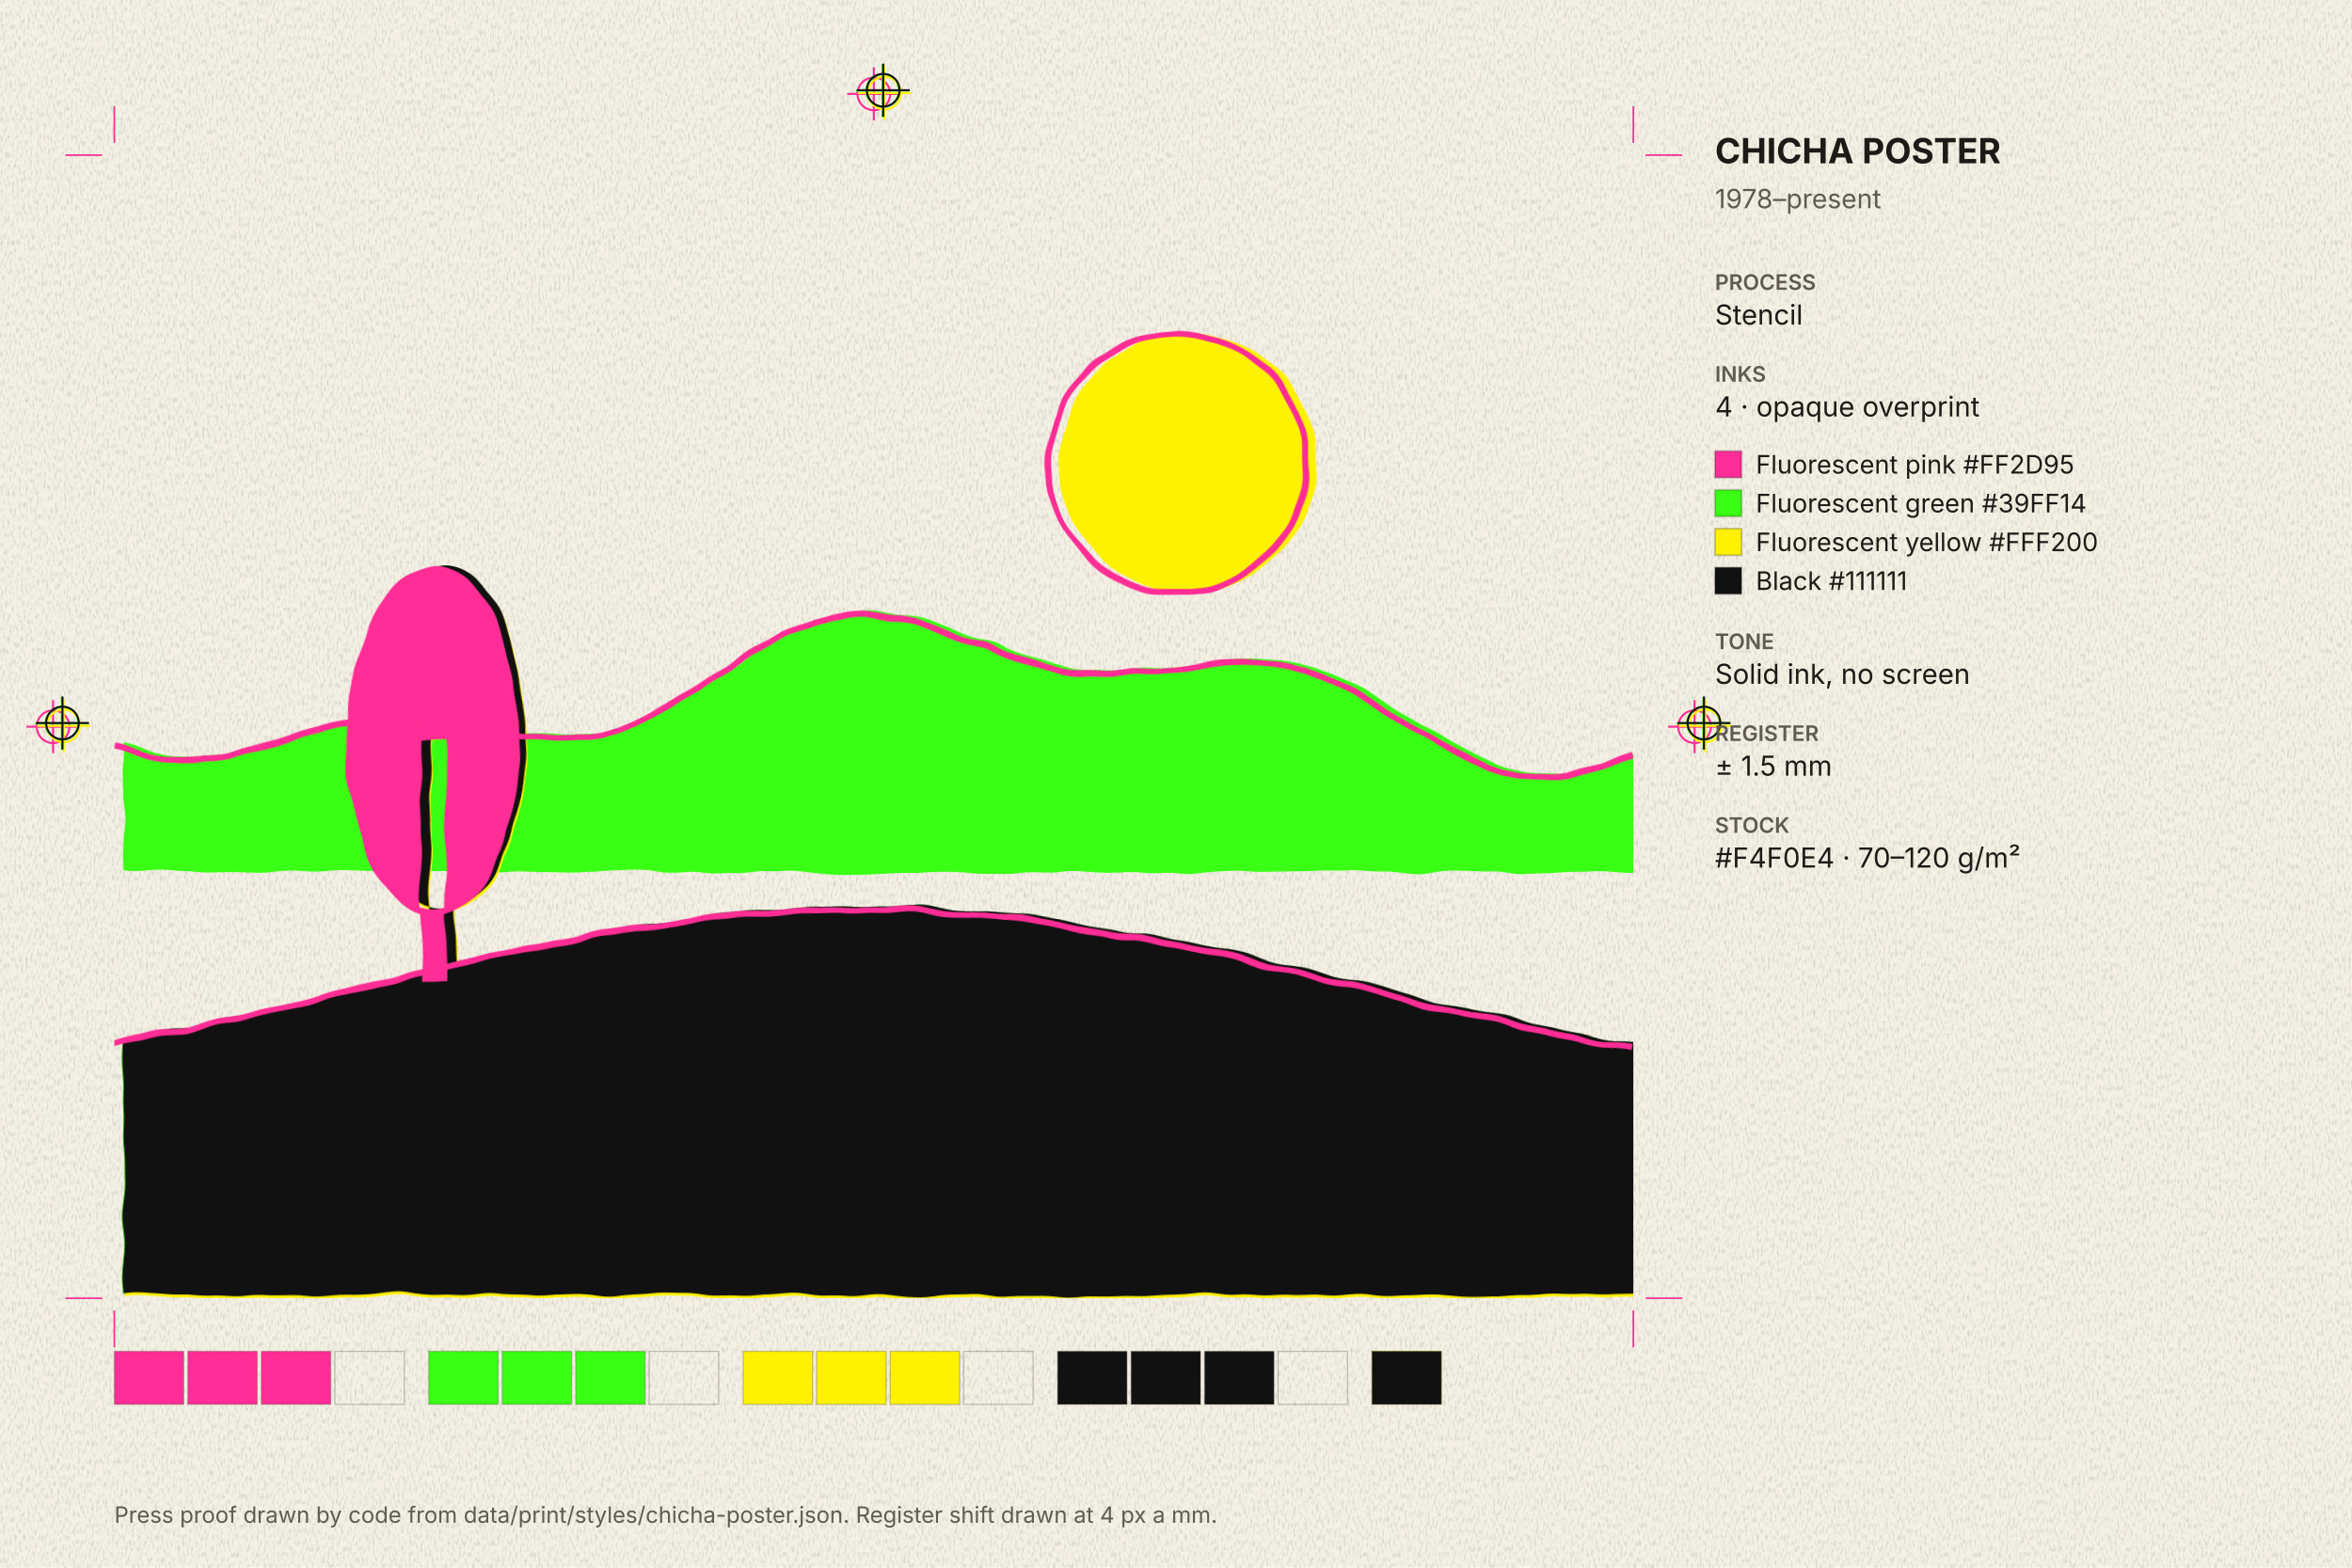
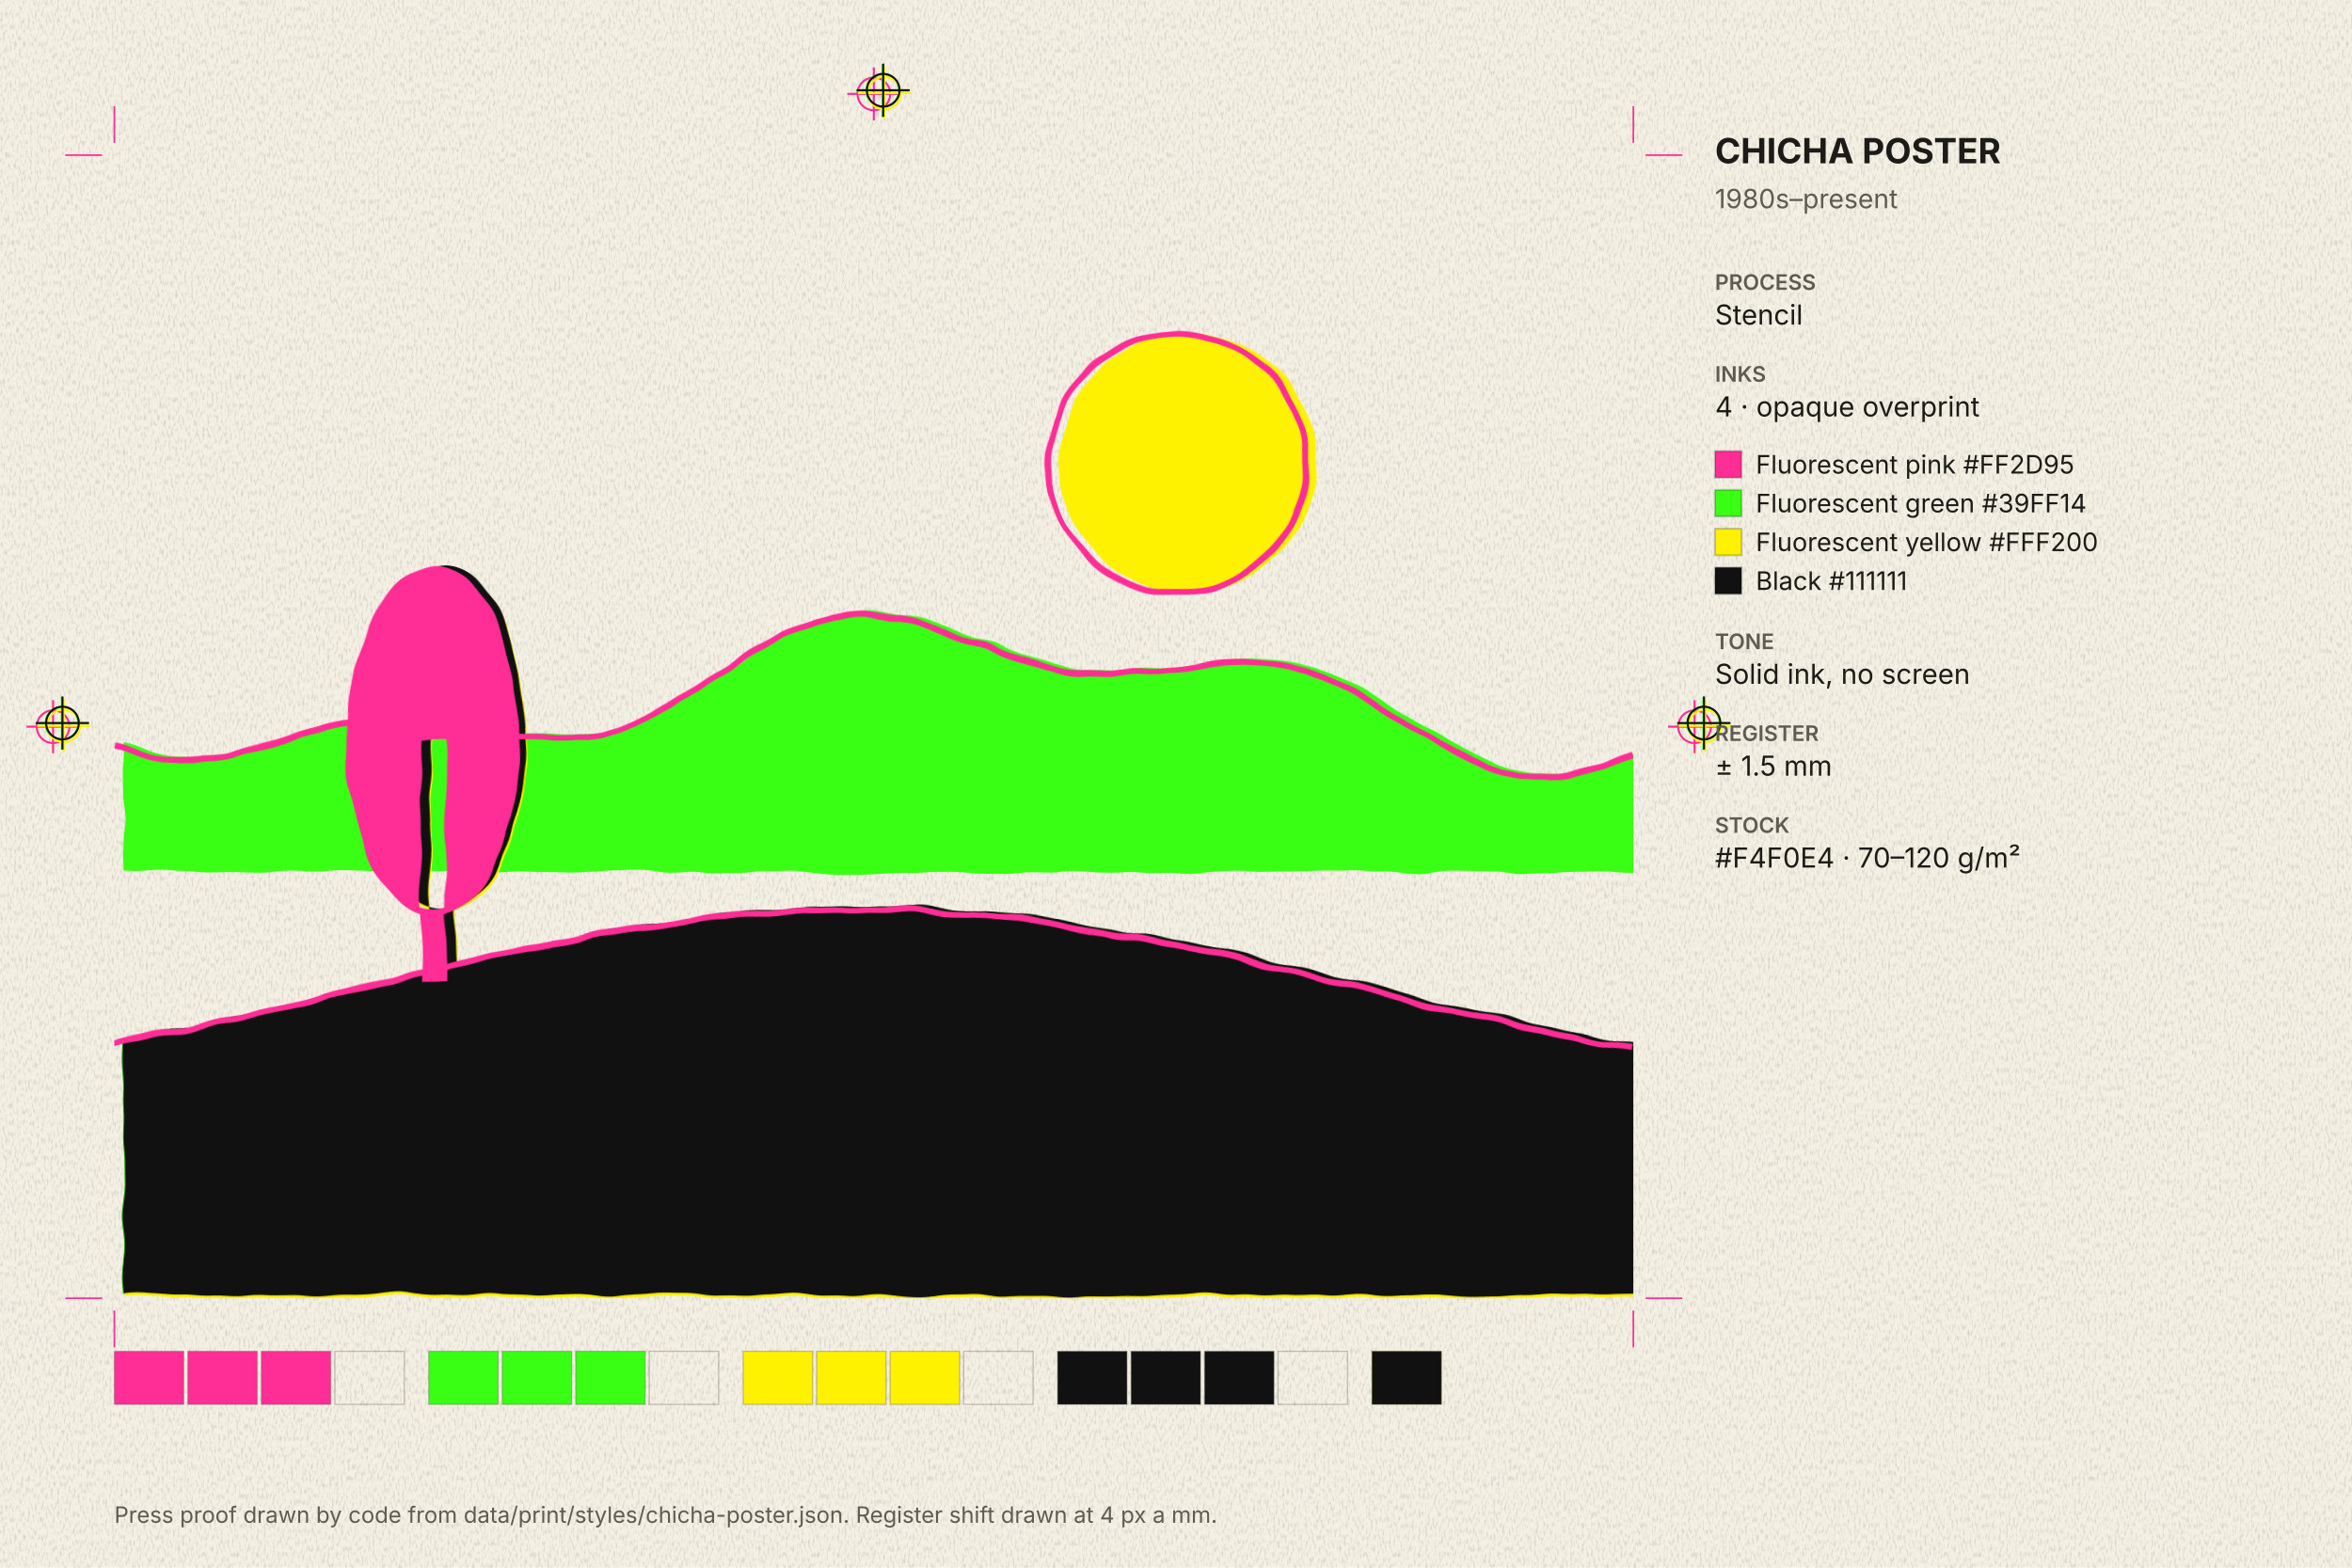
<svg xmlns="http://www.w3.org/2000/svg" width="1152" height="768" viewBox="0 0 1152 768">
  <defs>
    <filter id="chicha-poster-hand" x="-2%" y="-2%" width="104%" height="104%">
      <feTurbulence type="fractalNoise" baseFrequency="0.035" numOctaves="2" seed="11" />
      <feDisplacementMap in="SourceGraphic" scale="4.8" xChannelSelector="R" yChannelSelector="G" />
    </filter>
    <filter id="chicha-poster-paper" x="0" y="0" width="100%" height="100%">
      <feTurbulence type="fractalNoise" baseFrequency="0.9 0.35" numOctaves="2" seed="5" />
      <feColorMatrix type="matrix" values="0 0 0 0 0 0 0 0 0 0 0 0 0 0 0 0 0 0 -0.6 0.32" />
    </filter>
    <clipPath id="chicha-poster-img">
      <rect x="0" y="0" width="744" height="560" />
    </clipPath>
  </defs>
  <rect width="1152" height="768" fill="#F4F0E4" />
  <rect width="1152" height="768" filter="url(#chicha-poster-paper)" opacity="0.5" />
  <g transform="translate(56 76)">
    <g clip-path="url(#chicha-poster-img)" style="isolation:isolate">
      <g transform="translate(4.3 -1.6)" style="">
        <g filter="url(#chicha-poster-hand)">
          <path d="M0,289.1 L8,292.1 L16,294.4 L24,295.9 L32,296.5 L40,296.4 L48,295.6 L56,294.2 L64,292.3 L72,290.1 L80,287.6 L88,285.2 L96,282.8 L104,280.6 L112,278.8 L120,277.4 L128,276.5 L136,276.1 L144,276.2 L152,276.8 L160,277.8 L168,279.1 L176,280.5 L184,282.1 L192,283.5 L200,284.7 L208,285.5 L216,285.8 L224,285.6 L232,284.6 L240,283 L248,280.6 L256,277.5 L264,273.8 L272,269.5 L280,264.7 L288,259.7 L296,254.4 L304,249.2 L312,244.2 L320,239.5 L328,235.3 L336,231.8 L344,228.9 L352,226.9 L360,225.7 L368,225.3 L376,225.7 L384,226.9 L392,228.8 L400,231.2 L408,233.9 L416,237 L424,240.1 L432,243.2 L440,246.1 L448,248.6 L456,250.8 L464,252.4 L472,253.5 L480,254.1 L488,254.2 L496,253.9 L504,253.2 L512,252.2 L520,251.1 L528,250 L536,249 L544,248.4 L552,248.1 L560,248.4 L568,249.3 L576,250.8 L584,253 L592,255.9 L600,259.4 L608,263.5 L616,267.9 L624,272.7 L632,277.6 L640,282.5 L648,287.2 L656,291.6 L664,295.5 L672,298.8 L680,301.3 L688,303 L696,303.9 L704,303.9 L712,303.1 L720,301.4 L728,299.1 L736,296.2 L744,292.9 L744,292.9 L744,352.8 L0,352.8 Z" fill="#39FF14" fill-rule="evenodd" />
          <path d="M0,435.3 L8,433.8 L16,432.2 L24,430.6 L32,428.9 L40,427.2 L48,425.4 L56,423.6 L64,421.7 L72,419.8 L80,417.9 L88,416 L96,414 L104,412 L112,410.1 L120,408.1 L128,406.1 L136,404.1 L144,402.1 L152,400.2 L160,398.3 L168,396.4 L176,394.5 L184,392.7 L192,390.9 L200,389.1 L208,387.5 L216,385.8 L224,384.2 L232,382.7 L240,381.3 L248,379.9 L256,378.6 L264,377.4 L272,376.2 L280,375.2 L288,374.2 L296,373.3 L304,372.5 L312,371.8 L320,371.2 L328,370.7 L336,370.3 L344,369.9 L352,369.7 L360,369.6 L368,369.6 L376,369.7 L384,369.9 L392,370.2 L400,370.6 L408,371 L416,371.6 L424,372.3 L432,373.1 L440,373.9 L448,374.9 L456,375.9 L464,377 L472,378.3 L480,379.5 L488,380.9 L496,382.3 L504,383.8 L512,385.4 L520,387 L528,388.7 L536,390.4 L544,392.2 L552,394 L560,395.9 L568,397.8 L576,399.7 L584,401.6 L592,403.6 L600,405.6 L608,407.5 L616,409.5 L624,411.5 L632,413.5 L640,415.5 L648,417.4 L656,419.3 L664,421.2 L672,423.1 L680,424.9 L688,426.7 L696,428.5 L704,430.1 L712,431.8 L720,433.4 L728,434.9 L736,436.3 L744,437.7 L744,437.7 L744,560 L0,560 Z" fill="#39FF14" fill-rule="evenodd" />
          <path d="M115.3,287.2 a40.9,84 0 1,0 81.8,0 a40.9,84 0 1,0 -81.8,0Z M150.3,287.2 L162.2,287.2 L162.2,405.2 L150.3,405.2 Z" fill="#39FF14" fill-rule="evenodd" />
        </g>
      </g>
      <g transform="translate(5.2 -0.4)" style="">
        <g filter="url(#chicha-poster-hand)">
          <path d="M457.6,151.2 a63.2,63.2 0 1,0 126.5,0 a63.2,63.2 0 1,0 -126.5,0Z" fill="#FFF200" fill-rule="evenodd" />
          <path d="M0,435.3 L8,433.8 L16,432.2 L24,430.6 L32,428.9 L40,427.2 L48,425.4 L56,423.6 L64,421.7 L72,419.8 L80,417.9 L88,416 L96,414 L104,412 L112,410.1 L120,408.1 L128,406.1 L136,404.1 L144,402.1 L152,400.2 L160,398.3 L168,396.4 L176,394.5 L184,392.7 L192,390.9 L200,389.1 L208,387.5 L216,385.8 L224,384.2 L232,382.7 L240,381.3 L248,379.9 L256,378.6 L264,377.4 L272,376.2 L280,375.2 L288,374.2 L296,373.3 L304,372.5 L312,371.8 L320,371.2 L328,370.7 L336,370.3 L344,369.9 L352,369.7 L360,369.6 L368,369.6 L376,369.7 L384,369.9 L392,370.2 L400,370.6 L408,371 L416,371.6 L424,372.3 L432,373.1 L440,373.9 L448,374.9 L456,375.9 L464,377 L472,378.3 L480,379.5 L488,380.9 L496,382.3 L504,383.8 L512,385.4 L520,387 L528,388.7 L536,390.4 L544,392.2 L552,394 L560,395.9 L568,397.8 L576,399.7 L584,401.6 L592,403.6 L600,405.6 L608,407.5 L616,409.5 L624,411.5 L632,413.5 L640,415.5 L648,417.4 L656,419.3 L664,421.2 L672,423.1 L680,424.9 L688,426.7 L696,428.5 L704,430.1 L712,431.8 L720,433.4 L728,434.9 L736,436.3 L744,437.7 L744,437.7 L744,560 L0,560 Z" fill="#FFF200" fill-rule="evenodd" />
          <path d="M115.3,287.2 a40.9,84 0 1,0 81.8,0 a40.9,84 0 1,0 -81.8,0Z M150.3,287.2 L162.2,287.2 L162.2,405.2 L150.3,405.2 Z" fill="#FFF200" fill-rule="evenodd" />
        </g>
      </g>
      <g transform="translate(4.6 -1.8)" style="">
        <g filter="url(#chicha-poster-hand)">
          <path d="M0,435.3 L8,433.8 L16,432.2 L24,430.6 L32,428.9 L40,427.2 L48,425.4 L56,423.6 L64,421.7 L72,419.8 L80,417.9 L88,416 L96,414 L104,412 L112,410.1 L120,408.1 L128,406.1 L136,404.1 L144,402.1 L152,400.2 L160,398.3 L168,396.4 L176,394.5 L184,392.7 L192,390.9 L200,389.1 L208,387.5 L216,385.8 L224,384.2 L232,382.7 L240,381.3 L248,379.9 L256,378.6 L264,377.4 L272,376.2 L280,375.2 L288,374.2 L296,373.3 L304,372.5 L312,371.8 L320,371.2 L328,370.7 L336,370.3 L344,369.9 L352,369.7 L360,369.6 L368,369.6 L376,369.7 L384,369.9 L392,370.2 L400,370.6 L408,371 L416,371.6 L424,372.3 L432,373.1 L440,373.9 L448,374.9 L456,375.9 L464,377 L472,378.3 L480,379.5 L488,380.9 L496,382.3 L504,383.8 L512,385.4 L520,387 L528,388.7 L536,390.4 L544,392.2 L552,394 L560,395.9 L568,397.8 L576,399.7 L584,401.6 L592,403.6 L600,405.6 L608,407.5 L616,409.5 L624,411.5 L632,413.5 L640,415.5 L648,417.4 L656,419.3 L664,421.2 L672,423.1 L680,424.9 L688,426.7 L696,428.5 L704,430.1 L712,431.8 L720,433.4 L728,434.9 L736,436.3 L744,437.7 L744,437.7 L744,560 L0,560 Z" fill="#111111" fill-rule="evenodd" />
          <path d="M115.3,287.2 a40.9,84 0 1,0 81.8,0 a40.9,84 0 1,0 -81.8,0Z M150.3,287.2 L162.2,287.2 L162.2,405.2 L150.3,405.2 Z" fill="#111111" fill-rule="evenodd" />
        </g>
      </g>
      <g transform="translate(0 0)" style="">
        <g filter="url(#chicha-poster-hand)">
          <path d="M115.3,287.2 a40.9,84 0 1,0 81.8,0 a40.9,84 0 1,0 -81.8,0Z M150.3,287.2 L162.2,287.2 L162.2,405.2 L150.3,405.2 Z" fill="#FF2D95" fill-rule="evenodd" />
          <path d="M0,289.1 L8,292.1 L16,294.4 L24,295.9 L32,296.5 L40,296.4 L48,295.6 L56,294.2 L64,292.3 L72,290.1 L80,287.6 L88,285.2 L96,282.8 L104,280.6 L112,278.8 L120,277.4 L128,276.5 L136,276.1 L144,276.2 L152,276.8 L160,277.8 L168,279.1 L176,280.5 L184,282.1 L192,283.5 L200,284.7 L208,285.5 L216,285.8 L224,285.6 L232,284.6 L240,283 L248,280.6 L256,277.5 L264,273.8 L272,269.5 L280,264.7 L288,259.7 L296,254.4 L304,249.2 L312,244.2 L320,239.5 L328,235.3 L336,231.8 L344,228.9 L352,226.9 L360,225.7 L368,225.3 L376,225.7 L384,226.9 L392,228.8 L400,231.2 L408,233.9 L416,237 L424,240.1 L432,243.2 L440,246.1 L448,248.6 L456,250.8 L464,252.4 L472,253.5 L480,254.1 L488,254.2 L496,253.9 L504,253.2 L512,252.2 L520,251.1 L528,250 L536,249 L544,248.4 L552,248.1 L560,248.4 L568,249.3 L576,250.8 L584,253 L592,255.9 L600,259.4 L608,263.5 L616,267.9 L624,272.7 L632,277.6 L640,282.5 L648,287.2 L656,291.6 L664,295.5 L672,298.8 L680,301.3 L688,303 L696,303.9 L704,303.9 L712,303.1 L720,301.4 L728,299.1 L736,296.2 L744,292.9 L744,292.9 M0,435.3 L8,433.8 L16,432.2 L24,430.6 L32,428.9 L40,427.2 L48,425.4 L56,423.6 L64,421.7 L72,419.8 L80,417.9 L88,416 L96,414 L104,412 L112,410.1 L120,408.1 L128,406.1 L136,404.1 L144,402.1 L152,400.2 L160,398.3 L168,396.4 L176,394.5 L184,392.7 L192,390.9 L200,389.1 L208,387.5 L216,385.8 L224,384.2 L232,382.7 L240,381.3 L248,379.9 L256,378.6 L264,377.4 L272,376.2 L280,375.2 L288,374.2 L296,373.3 L304,372.5 L312,371.8 L320,371.2 L328,370.7 L336,370.3 L344,369.9 L352,369.7 L360,369.6 L368,369.6 L376,369.7 L384,369.9 L392,370.2 L400,370.6 L408,371 L416,371.6 L424,372.3 L432,373.1 L440,373.9 L448,374.9 L456,375.9 L464,377 L472,378.3 L480,379.5 L488,380.9 L496,382.3 L504,383.8 L512,385.4 L520,387 L528,388.7 L536,390.4 L544,392.2 L552,394 L560,395.9 L568,397.8 L576,399.7 L584,401.6 L592,403.6 L600,405.6 L608,407.5 L616,409.5 L624,411.5 L632,413.5 L640,415.5 L648,417.4 L656,419.3 L664,421.2 L672,423.1 L680,424.9 L688,426.7 L696,428.5 L704,430.1 L712,431.8 L720,433.4 L728,434.9 L736,436.3 L744,437.7 L744,437.7 M457.6,151.2 a63.2,63.2 0 1,0 126.5,0 a63.2,63.2 0 1,0 -126.5,0Z M115.3,287.2 a40.9,84 0 1,0 81.8,0 a40.9,84 0 1,0 -81.8,0Z" fill="none" stroke="#FF2D95" stroke-width="3" stroke-linejoin="round" />
        </g>
      </g>
    </g>
  </g>
  <path d="M50,76 h-18 M56,70 v-18M806,76 h18 M800,70 v-18M50,636 h-18 M56,642 v18M806,636 h18 M800,642 v18" stroke="#FF2D95" stroke-width="0.8" fill="none" />
  <g style="isolation:isolate">
    <g transform="translate(428 46)" style="">
      <circle r="8" fill="none" stroke="#FF2D95" stroke-width="1" />
      <path d="M-13,0 H13 M0,-13 V13" stroke="#FF2D95" stroke-width="1" />
    </g>
    <g transform="translate(432.3 44.4)" style="">
      <circle r="8" fill="none" stroke="#39FF14" stroke-width="1" />
      <path d="M-13,0 H13 M0,-13 V13" stroke="#39FF14" stroke-width="1" />
    </g>
    <g transform="translate(433.2 45.6)" style="">
      <circle r="8" fill="none" stroke="#FFF200" stroke-width="1" />
      <path d="M-13,0 H13 M0,-13 V13" stroke="#FFF200" stroke-width="1" />
    </g>
    <g transform="translate(432.6 44.2)" style="">
      <circle r="8" fill="none" stroke="#111111" stroke-width="1" />
      <path d="M-13,0 H13 M0,-13 V13" stroke="#111111" stroke-width="1" />
    </g>
  </g>
  <g style="isolation:isolate">
    <g transform="translate(26 356)" style="">
      <circle r="8" fill="none" stroke="#FF2D95" stroke-width="1" />
      <path d="M-13,0 H13 M0,-13 V13" stroke="#FF2D95" stroke-width="1" />
    </g>
    <g transform="translate(30.3 354.4)" style="">
      <circle r="8" fill="none" stroke="#39FF14" stroke-width="1" />
      <path d="M-13,0 H13 M0,-13 V13" stroke="#39FF14" stroke-width="1" />
    </g>
    <g transform="translate(31.2 355.6)" style="">
      <circle r="8" fill="none" stroke="#FFF200" stroke-width="1" />
      <path d="M-13,0 H13 M0,-13 V13" stroke="#FFF200" stroke-width="1" />
    </g>
    <g transform="translate(30.6 354.2)" style="">
      <circle r="8" fill="none" stroke="#111111" stroke-width="1" />
      <path d="M-13,0 H13 M0,-13 V13" stroke="#111111" stroke-width="1" />
    </g>
  </g>
  <g style="isolation:isolate">
    <g transform="translate(830 356)" style="">
      <circle r="8" fill="none" stroke="#FF2D95" stroke-width="1" />
      <path d="M-13,0 H13 M0,-13 V13" stroke="#FF2D95" stroke-width="1" />
    </g>
    <g transform="translate(834.3 354.4)" style="">
      <circle r="8" fill="none" stroke="#39FF14" stroke-width="1" />
      <path d="M-13,0 H13 M0,-13 V13" stroke="#39FF14" stroke-width="1" />
    </g>
    <g transform="translate(835.2 355.6)" style="">
      <circle r="8" fill="none" stroke="#FFF200" stroke-width="1" />
      <path d="M-13,0 H13 M0,-13 V13" stroke="#FFF200" stroke-width="1" />
    </g>
    <g transform="translate(834.6 354.2)" style="">
      <circle r="8" fill="none" stroke="#111111" stroke-width="1" />
      <path d="M-13,0 H13 M0,-13 V13" stroke="#111111" stroke-width="1" />
    </g>
  </g>
  <g transform="translate(56 662)">
    <svg width="34" height="26" overflow="hidden">
      <rect width="34" height="26" fill="#FF2D95" />
    </svg>
    <rect width="34" height="26" fill="none" stroke="#5f5b52" stroke-opacity="0.35" stroke-width="0.6" />
  </g>
  <g transform="translate(92 662)">
    <svg width="34" height="26" overflow="hidden">
      <rect width="34" height="26" fill="#FF2D95" />
    </svg>
    <rect width="34" height="26" fill="none" stroke="#5f5b52" stroke-opacity="0.35" stroke-width="0.6" />
  </g>
  <g transform="translate(128 662)">
    <svg width="34" height="26" overflow="hidden">
      <rect width="34" height="26" fill="#FF2D95" />
    </svg>
    <rect width="34" height="26" fill="none" stroke="#5f5b52" stroke-opacity="0.35" stroke-width="0.6" />
  </g>
  <g transform="translate(164 662)">
    <svg width="34" height="26" overflow="hidden" />
    <rect width="34" height="26" fill="none" stroke="#5f5b52" stroke-opacity="0.35" stroke-width="0.6" />
  </g>
  <g transform="translate(210 662)">
    <svg width="34" height="26" overflow="hidden">
      <rect width="34" height="26" fill="#39FF14" />
    </svg>
    <rect width="34" height="26" fill="none" stroke="#5f5b52" stroke-opacity="0.35" stroke-width="0.6" />
  </g>
  <g transform="translate(246 662)">
    <svg width="34" height="26" overflow="hidden">
      <rect width="34" height="26" fill="#39FF14" />
    </svg>
    <rect width="34" height="26" fill="none" stroke="#5f5b52" stroke-opacity="0.35" stroke-width="0.6" />
  </g>
  <g transform="translate(282 662)">
    <svg width="34" height="26" overflow="hidden">
      <rect width="34" height="26" fill="#39FF14" />
    </svg>
    <rect width="34" height="26" fill="none" stroke="#5f5b52" stroke-opacity="0.35" stroke-width="0.6" />
  </g>
  <g transform="translate(318 662)">
    <svg width="34" height="26" overflow="hidden" />
    <rect width="34" height="26" fill="none" stroke="#5f5b52" stroke-opacity="0.35" stroke-width="0.6" />
  </g>
  <g transform="translate(364 662)">
    <svg width="34" height="26" overflow="hidden">
      <rect width="34" height="26" fill="#FFF200" />
    </svg>
    <rect width="34" height="26" fill="none" stroke="#5f5b52" stroke-opacity="0.35" stroke-width="0.6" />
  </g>
  <g transform="translate(400 662)">
    <svg width="34" height="26" overflow="hidden">
      <rect width="34" height="26" fill="#FFF200" />
    </svg>
    <rect width="34" height="26" fill="none" stroke="#5f5b52" stroke-opacity="0.35" stroke-width="0.6" />
  </g>
  <g transform="translate(436 662)">
    <svg width="34" height="26" overflow="hidden">
      <rect width="34" height="26" fill="#FFF200" />
    </svg>
    <rect width="34" height="26" fill="none" stroke="#5f5b52" stroke-opacity="0.35" stroke-width="0.6" />
  </g>
  <g transform="translate(472 662)">
    <svg width="34" height="26" overflow="hidden" />
    <rect width="34" height="26" fill="none" stroke="#5f5b52" stroke-opacity="0.35" stroke-width="0.6" />
  </g>
  <g transform="translate(518 662)">
    <svg width="34" height="26" overflow="hidden">
      <rect width="34" height="26" fill="#111111" />
    </svg>
    <rect width="34" height="26" fill="none" stroke="#5f5b52" stroke-opacity="0.35" stroke-width="0.6" />
  </g>
  <g transform="translate(554 662)">
    <svg width="34" height="26" overflow="hidden">
      <rect width="34" height="26" fill="#111111" />
    </svg>
    <rect width="34" height="26" fill="none" stroke="#5f5b52" stroke-opacity="0.35" stroke-width="0.6" />
  </g>
  <g transform="translate(590 662)">
    <svg width="34" height="26" overflow="hidden">
      <rect width="34" height="26" fill="#111111" />
    </svg>
    <rect width="34" height="26" fill="none" stroke="#5f5b52" stroke-opacity="0.35" stroke-width="0.6" />
  </g>
  <g transform="translate(626 662)">
    <svg width="34" height="26" overflow="hidden" />
    <rect width="34" height="26" fill="none" stroke="#5f5b52" stroke-opacity="0.35" stroke-width="0.6" />
  </g>
  <g transform="translate(672 662)" style="isolation:isolate">
    <rect width="34" height="26" fill="#FF2D95" style="" />
    <rect width="34" height="26" fill="#39FF14" style="" />
    <rect width="34" height="26" fill="#FFF200" style="" />
    <rect width="34" height="26" fill="#111111" style="" />
    <rect width="34" height="26" fill="none" stroke="#5f5b52" stroke-opacity="0.35" stroke-width="0.6" />
  </g>
  <text x="840" y="80" font-size="17" font-weight="650" fill="#1d1b17" text-anchor="start" style="font-family:system-ui,-apple-system,'Segoe UI',sans-serif">CHICHA POSTER</text>
-   <text x="840" y="102" font-size="13" font-weight="400" fill="#5f5b52" text-anchor="start" style="font-family:system-ui,-apple-system,'Segoe UI',sans-serif">1978–present</text>
+   <text x="840" y="102" font-size="13" font-weight="400" fill="#5f5b52" text-anchor="start" style="font-family:system-ui,-apple-system,'Segoe UI',sans-serif">1980s–present</text>
  <text x="840" y="142" font-size="10.5" font-weight="600" fill="#5f5b52" text-anchor="start" style="font-family:system-ui,-apple-system,'Segoe UI',sans-serif">PROCESS</text>
  <text x="840" y="159" font-size="13.5" font-weight="400" fill="#1d1b17" text-anchor="start" style="font-family:system-ui,-apple-system,'Segoe UI',sans-serif">Stencil</text>
  <text x="840" y="187" font-size="10.5" font-weight="600" fill="#5f5b52" text-anchor="start" style="font-family:system-ui,-apple-system,'Segoe UI',sans-serif">INKS</text>
  <text x="840" y="204" font-size="13.5" font-weight="400" fill="#1d1b17" text-anchor="start" style="font-family:system-ui,-apple-system,'Segoe UI',sans-serif">4 · opaque overprint</text>
  <rect x="840" y="221" width="13" height="13" fill="#FF2D95" stroke="#000" stroke-opacity="0.2" />
  <text x="860" y="232" font-size="12.5" font-weight="400" fill="#1d1b17" text-anchor="start" style="font-family:system-ui,-apple-system,'Segoe UI',sans-serif">Fluorescent pink #FF2D95</text>
  <rect x="840" y="240" width="13" height="13" fill="#39FF14" stroke="#000" stroke-opacity="0.2" />
  <text x="860" y="251" font-size="12.5" font-weight="400" fill="#1d1b17" text-anchor="start" style="font-family:system-ui,-apple-system,'Segoe UI',sans-serif">Fluorescent green #39FF14</text>
  <rect x="840" y="259" width="13" height="13" fill="#FFF200" stroke="#000" stroke-opacity="0.2" />
  <text x="860" y="270" font-size="12.5" font-weight="400" fill="#1d1b17" text-anchor="start" style="font-family:system-ui,-apple-system,'Segoe UI',sans-serif">Fluorescent yellow #FFF200</text>
  <rect x="840" y="278" width="13" height="13" fill="#111111" stroke="#000" stroke-opacity="0.2" />
  <text x="860" y="289" font-size="12.5" font-weight="400" fill="#1d1b17" text-anchor="start" style="font-family:system-ui,-apple-system,'Segoe UI',sans-serif">Black #111111</text>
  <text x="840" y="318" font-size="10.5" font-weight="600" fill="#5f5b52" text-anchor="start" style="font-family:system-ui,-apple-system,'Segoe UI',sans-serif">TONE</text>
  <text x="840" y="335" font-size="13.5" font-weight="400" fill="#1d1b17" text-anchor="start" style="font-family:system-ui,-apple-system,'Segoe UI',sans-serif">Solid ink, no screen</text>
  <text x="840" y="363" font-size="10.5" font-weight="600" fill="#5f5b52" text-anchor="start" style="font-family:system-ui,-apple-system,'Segoe UI',sans-serif">REGISTER</text>
  <text x="840" y="380" font-size="13.5" font-weight="400" fill="#1d1b17" text-anchor="start" style="font-family:system-ui,-apple-system,'Segoe UI',sans-serif">± 1.5 mm</text>
  <text x="840" y="408" font-size="10.5" font-weight="600" fill="#5f5b52" text-anchor="start" style="font-family:system-ui,-apple-system,'Segoe UI',sans-serif">STOCK</text>
  <text x="840" y="425" font-size="13.5" font-weight="400" fill="#1d1b17" text-anchor="start" style="font-family:system-ui,-apple-system,'Segoe UI',sans-serif">#F4F0E4 · 70–120 g/m²</text>
  <text x="56" y="746" font-size="11" font-weight="400" fill="#5f5b52" text-anchor="start" style="font-family:system-ui,-apple-system,'Segoe UI',sans-serif">Press proof drawn by code from data/print/styles/chicha-poster.json. Register shift drawn at 4 px a mm.</text>
</svg>
